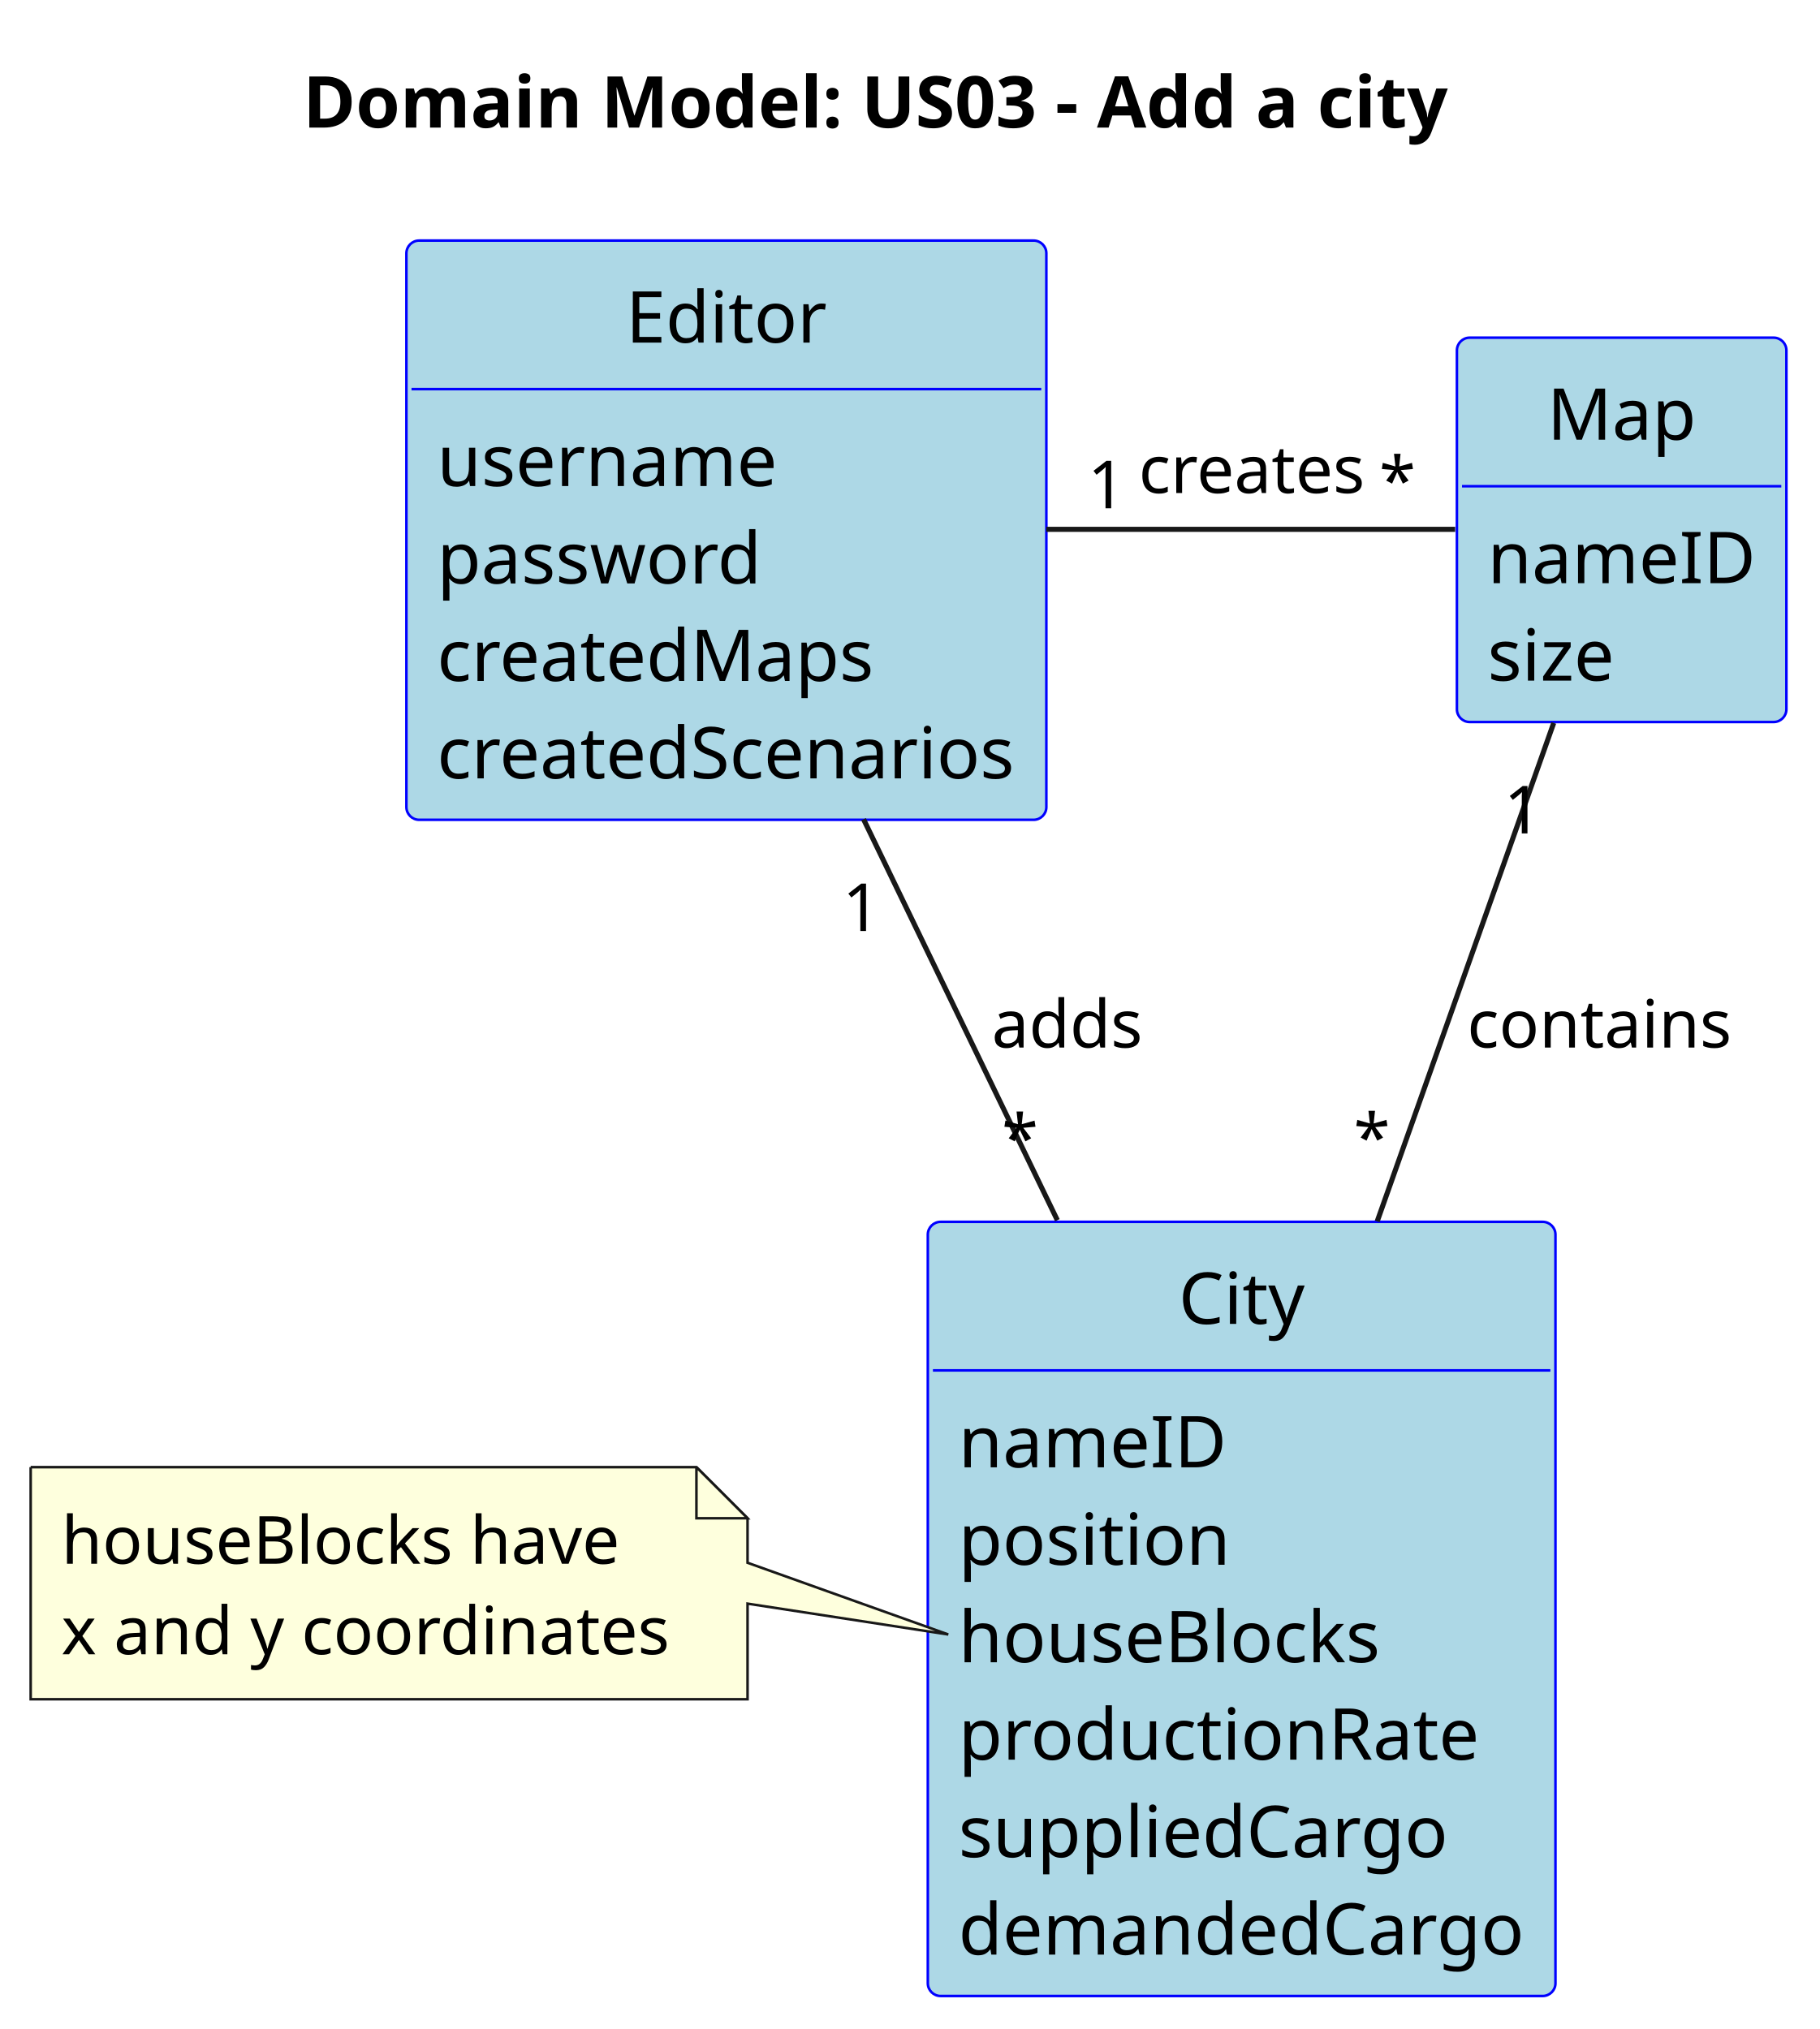
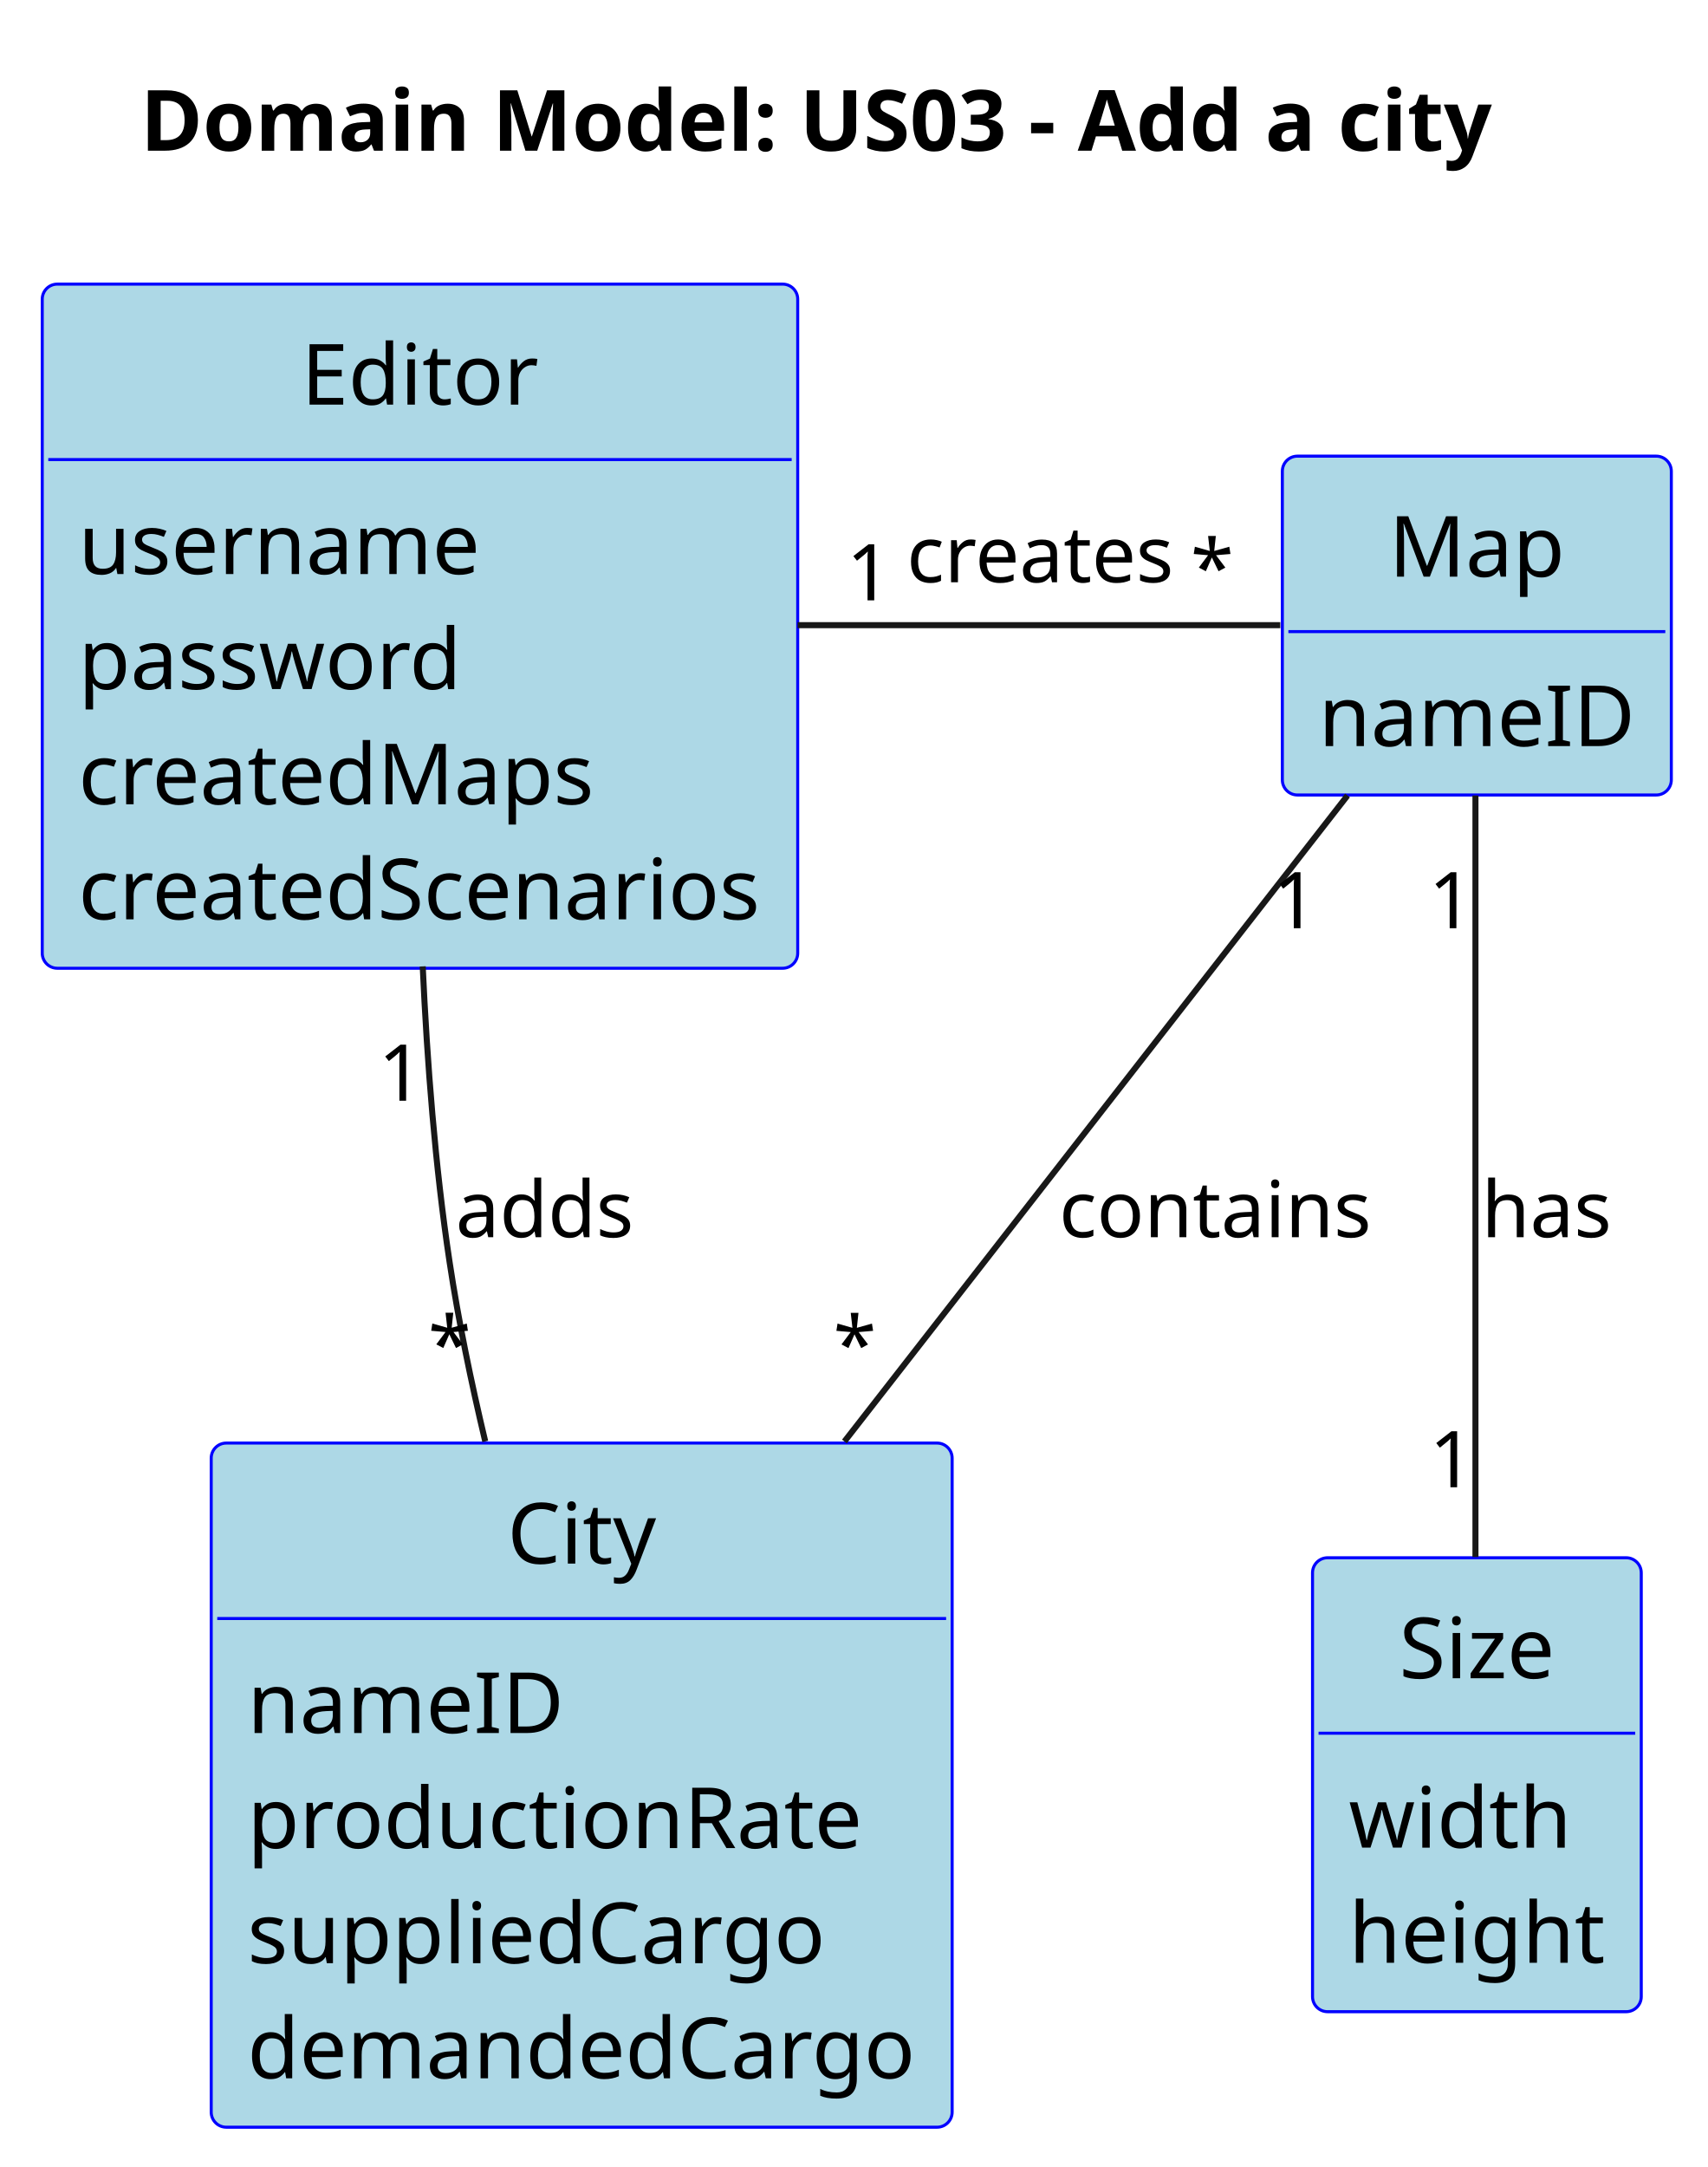
- <svg xmlns="http://www.w3.org/2000/svg" contentStyleType="text/css" height="397px" preserveAspectRatio="none" style="width:356px;height:397px;background:#FFFFFF;" version="1.1" viewBox="0 0 356 397" width="356px" zoomAndPan="magnify">
+ <svg xmlns="http://www.w3.org/2000/svg" contentStyleType="text/css" height="359px" preserveAspectRatio="none" style="width:283px;height:359px;background:#FFFFFF;" version="1.1" viewBox="0 0 283 359" width="283px" zoomAndPan="magnify">
  <defs />
  <g>
-     <text fill="#000000" font-family="sans-serif" font-size="14" font-weight="bold" lengthAdjust="spacing" textLength="223.971" x="59.243" y="24.966">Domain Model: US03 - Add a city</text>
+     <text fill="#000000" font-family="sans-serif" font-size="14" font-weight="bold" lengthAdjust="spacing" textLength="223.467" x="23.245" y="24.966">Domain Model: US03 - Add a city</text>
    <g id="elem_Editor">
-       <rect codeLine="17" fill="#ADD8E6" height="113.34" id="Editor" rx="2.5" ry="2.5" style="stroke:#0000FF;stroke-width:0.5;" width="125.19" x="79.5" y="47.068" />
-       <text fill="#000000" font-family="sans-serif" font-size="14" lengthAdjust="spacing" textLength="39.312" x="122.439" y="67.034">Editor</text>
-       <line style="stroke:#0000FF;stroke-width:0.5;" x1="80.5" x2="203.69" y1="76.136" y2="76.136" />
-       <text fill="#000000" font-family="sans-serif" font-size="14" lengthAdjust="spacing" textLength="66.528" x="85.5" y="95.102">username</text>
-       <text fill="#000000" font-family="sans-serif" font-size="14" lengthAdjust="spacing" textLength="63.742" x="85.5" y="114.17">password</text>
-       <text fill="#000000" font-family="sans-serif" font-size="14" lengthAdjust="spacing" textLength="85.68" x="85.5" y="133.238">createdMaps</text>
-       <text fill="#000000" font-family="sans-serif" font-size="14" lengthAdjust="spacing" textLength="113.19" x="85.5" y="152.305">createdScenarios</text>
+       <rect codeLine="17" fill="#ADD8E6" height="113.34" id="Editor" rx="2.5" ry="2.5" style="stroke:#0000FF;stroke-width:0.5;" width="125.19" x="7" y="47.068" />
+       <text fill="#000000" font-family="sans-serif" font-size="14" lengthAdjust="spacing" textLength="39.312" x="49.939" y="67.034">Editor</text>
+       <line style="stroke:#0000FF;stroke-width:0.5;" x1="8" x2="131.19" y1="76.136" y2="76.136" />
+       <text fill="#000000" font-family="sans-serif" font-size="14" lengthAdjust="spacing" textLength="66.528" x="13" y="95.102">username</text>
+       <text fill="#000000" font-family="sans-serif" font-size="14" lengthAdjust="spacing" textLength="63.742" x="13" y="114.17">password</text>
+       <text fill="#000000" font-family="sans-serif" font-size="14" lengthAdjust="spacing" textLength="85.68" x="13" y="133.238">createdMaps</text>
+       <text fill="#000000" font-family="sans-serif" font-size="14" lengthAdjust="spacing" textLength="113.19" x="13" y="152.305">createdScenarios</text>
    </g>
    <g id="elem_Map">
-       <rect codeLine="24" fill="#ADD8E6" height="75.204" id="Map" rx="2.5" ry="2.5" style="stroke:#0000FF;stroke-width:0.5;" width="64.458" x="285" y="66.068" />
-       <text fill="#000000" font-family="sans-serif" font-size="14" lengthAdjust="spacing" textLength="29.162" x="302.648" y="86.034">Map</text>
-       <line style="stroke:#0000FF;stroke-width:0.5;" x1="286" x2="348.458" y1="95.136" y2="95.136" />
-       <text fill="#000000" font-family="sans-serif" font-size="14" lengthAdjust="spacing" textLength="52.458" x="291" y="114.102">nameID</text>
-       <text fill="#000000" font-family="sans-serif" font-size="14" lengthAdjust="spacing" textLength="24.794" x="291" y="133.17">size</text>
+       <rect codeLine="24" fill="#ADD8E6" height="56.136" id="Map" rx="2.5" ry="2.5" style="stroke:#0000FF;stroke-width:0.5;" width="64.458" x="212.5" y="75.568" />
+       <text fill="#000000" font-family="sans-serif" font-size="14" lengthAdjust="spacing" textLength="29.162" x="230.148" y="95.534">Map</text>
+       <line style="stroke:#0000FF;stroke-width:0.5;" x1="213.5" x2="275.958" y1="104.636" y2="104.636" />
+       <text fill="#000000" font-family="sans-serif" font-size="14" lengthAdjust="spacing" textLength="52.458" x="218.5" y="123.602">nameID</text>
+     </g>
+     <g id="elem_Size">
+       <rect codeLine="28" fill="#ADD8E6" height="75.204" id="Size" rx="2.5" ry="2.5" style="stroke:#0000FF;stroke-width:0.5;" width="54.476" x="217.5" y="258.068" />
+       <text fill="#000000" font-family="sans-serif" font-size="14" lengthAdjust="spacing" textLength="25.774" x="231.851" y="278.034">Size</text>
+       <line style="stroke:#0000FF;stroke-width:0.5;" x1="218.5" x2="270.976" y1="287.136" y2="287.136" />
+       <text fill="#000000" font-family="sans-serif" font-size="14" lengthAdjust="spacing" textLength="36.932" x="223.5" y="306.102">width</text>
+       <text fill="#000000" font-family="sans-serif" font-size="14" lengthAdjust="spacing" textLength="42.476" x="223.5" y="325.17">height</text>
    </g>
    <g id="elem_City">
-       <rect codeLine="29" fill="#ADD8E6" height="151.475" id="City" rx="2.5" ry="2.5" style="stroke:#0000FF;stroke-width:0.5;" width="122.782" x="181.5" y="239.068" />
-       <text fill="#000000" font-family="sans-serif" font-size="14" lengthAdjust="spacing" textLength="24.654" x="230.564" y="259.034">City</text>
-       <line style="stroke:#0000FF;stroke-width:0.5;" x1="182.5" x2="303.282" y1="268.136" y2="268.136" />
-       <text fill="#000000" font-family="sans-serif" font-size="14" lengthAdjust="spacing" textLength="52.458" x="187.5" y="287.102">nameID</text>
-       <text fill="#000000" font-family="sans-serif" font-size="14" lengthAdjust="spacing" textLength="53.186" x="187.5" y="306.17">position</text>
-       <text fill="#000000" font-family="sans-serif" font-size="14" lengthAdjust="spacing" textLength="82.46" x="187.5" y="325.238">houseBlocks</text>
-       <text fill="#000000" font-family="sans-serif" font-size="14" lengthAdjust="spacing" textLength="102.144" x="187.5" y="344.305">productionRate</text>
-       <text fill="#000000" font-family="sans-serif" font-size="14" lengthAdjust="spacing" textLength="95.872" x="187.5" y="363.373">suppliedCargo</text>
-       <text fill="#000000" font-family="sans-serif" font-size="14" lengthAdjust="spacing" textLength="110.782" x="187.5" y="382.441">demandedCargo</text>
+       <rect codeLine="33" fill="#ADD8E6" height="113.34" id="City" rx="2.5" ry="2.5" style="stroke:#0000FF;stroke-width:0.5;" width="122.782" x="35" y="239.068" />
+       <text fill="#000000" font-family="sans-serif" font-size="14" lengthAdjust="spacing" textLength="24.654" x="84.064" y="259.034">City</text>
+       <line style="stroke:#0000FF;stroke-width:0.5;" x1="36" x2="156.782" y1="268.136" y2="268.136" />
+       <text fill="#000000" font-family="sans-serif" font-size="14" lengthAdjust="spacing" textLength="52.458" x="41" y="287.102">nameID</text>
+       <text fill="#000000" font-family="sans-serif" font-size="14" lengthAdjust="spacing" textLength="102.144" x="41" y="306.17">productionRate</text>
+       <text fill="#000000" font-family="sans-serif" font-size="14" lengthAdjust="spacing" textLength="95.872" x="41" y="325.238">suppliedCargo</text>
+       <text fill="#000000" font-family="sans-serif" font-size="14" lengthAdjust="spacing" textLength="110.782" x="41" y="344.305">demandedCargo</text>
    </g>
-     <path d="M6,287.068 L6,332.48 A0,0 0 0 0 6,332.48 L146.236,332.48 A0,0 0 0 0 146.236,332.48 L146.236,313.774 L185.5,319.806 L146.236,305.774 L146.236,297.068 L136.236,287.068 L6,287.068 A0,0 0 0 0 6,287.068 " fill="#FEFFDD" style="stroke:#181818;stroke-width:0.5;" />
-     <path d="M136.236,287.068 L136.236,297.068 L146.236,297.068 L136.236,287.068 " fill="#FEFFDD" style="stroke:#181818;stroke-width:0.5;" />
-     <text fill="#000000" font-family="sans-serif" font-size="13" lengthAdjust="spacing" textLength="109.213" x="12" y="305.965">houseBlocks have</text>
-     <text fill="#000000" font-family="sans-serif" font-size="13" lengthAdjust="spacing" textLength="119.236" x="12" y="323.671">x and y coordinates</text>
    <g id="link_Map_City">
-       <path codeLine="44" d="M303.94,141.448 C294.4,168.408 281.13,205.878 269.41,238.978 " fill="none" id="Map-City" style="stroke:#181818;stroke-width:1.0;" />
-       <text fill="#000000" font-family="sans-serif" font-size="13" lengthAdjust="spacing" textLength="51.74" x="287" y="204.965">contains</text>
-       <text fill="#000000" font-family="sans-serif" font-size="13" lengthAdjust="spacing" textLength="7.436" x="294.195" y="163.068">1</text>
-       <text fill="#000000" font-family="sans-serif" font-size="13" lengthAdjust="spacing" textLength="7.163" x="264.792" y="227.215">*</text>
+       <path codeLine="46" d="M223.3,131.788 C201.63,159.598 167.38,203.568 139.93,238.808 " fill="none" id="Map-City" style="stroke:#181818;stroke-width:1.0;" />
+       <text fill="#000000" font-family="sans-serif" font-size="13" lengthAdjust="spacing" textLength="51.74" x="175.5" y="204.965">contains</text>
+       <text fill="#000000" font-family="sans-serif" font-size="13" lengthAdjust="spacing" textLength="7.436" x="210.894" y="153.78">1</text>
+       <text fill="#000000" font-family="sans-serif" font-size="13" lengthAdjust="spacing" textLength="7.163" x="138.071" y="227.367">*</text>
    </g>
    <g id="link_Editor_City">
-       <path codeLine="46" d="M168.93,160.298 C180.56,184.368 194.34,212.878 206.84,238.748 " fill="none" id="Editor-City" style="stroke:#181818;stroke-width:1.0;" />
-       <text fill="#000000" font-family="sans-serif" font-size="13" lengthAdjust="spacing" textLength="29.51" x="194" y="204.965">adds</text>
-       <text fill="#000000" font-family="sans-serif" font-size="13" lengthAdjust="spacing" textLength="7.436" x="164.8" y="182.167">1</text>
-       <text fill="#000000" font-family="sans-serif" font-size="13" lengthAdjust="spacing" textLength="7.163" x="195.955" y="227.356">*</text>
+       <path codeLine="48" d="M70.05,160.098 C70.78,175.978 72.11,193.268 74.5,209.068 C75.96,218.768 78.07,228.958 80.41,238.798 " fill="none" id="Editor-City" style="stroke:#181818;stroke-width:1.0;" />
+       <text fill="#000000" font-family="sans-serif" font-size="13" lengthAdjust="spacing" textLength="29.51" x="75.5" y="204.965">adds</text>
+       <text fill="#000000" font-family="sans-serif" font-size="13" lengthAdjust="spacing" textLength="7.436" x="62.688" y="182.35">1</text>
+       <text fill="#000000" font-family="sans-serif" font-size="13" lengthAdjust="spacing" textLength="7.163" x="70.924" y="227.356">*</text>
    </g>
    <g id="link_Editor_Map">
-       <path codeLine="47" d="M204.68,103.568 C231.75,103.568 262.28,103.568 284.66,103.568 " fill="none" id="Editor-Map" style="stroke:#181818;stroke-width:1.0;" />
-       <text fill="#000000" font-family="sans-serif" font-size="13" lengthAdjust="spacing" textLength="44.486" x="222.75" y="96.465">creates</text>
-       <text fill="#000000" font-family="sans-serif" font-size="13" lengthAdjust="spacing" textLength="7.436" x="212.761" y="99.451">1</text>
-       <text fill="#000000" font-family="sans-serif" font-size="13" lengthAdjust="spacing" textLength="7.163" x="269.788" y="98.66">*</text>
+       <path codeLine="49" d="M132.18,103.568 C159.25,103.568 189.78,103.568 212.16,103.568 " fill="none" id="Editor-Map" style="stroke:#181818;stroke-width:1.0;" />
+       <text fill="#000000" font-family="sans-serif" font-size="13" lengthAdjust="spacing" textLength="44.486" x="150.25" y="96.465">creates</text>
+       <text fill="#000000" font-family="sans-serif" font-size="13" lengthAdjust="spacing" textLength="7.436" x="140.261" y="99.451">1</text>
+       <text fill="#000000" font-family="sans-serif" font-size="13" lengthAdjust="spacing" textLength="7.163" x="197.288" y="98.668">*</text>
+     </g>
+     <g id="link_Map_Size">
+       <path codeLine="51" d="M244.5,131.788 C244.5,164.938 244.5,221.038 244.5,257.948 " fill="none" id="Map-Size" style="stroke:#181818;stroke-width:1.0;" />
+       <text fill="#000000" font-family="sans-serif" font-size="13" lengthAdjust="spacing" textLength="21.554" x="245.5" y="204.965">has</text>
+       <text fill="#000000" font-family="sans-serif" font-size="13" lengthAdjust="spacing" textLength="7.436" x="236.732" y="153.78">1</text>
+       <text fill="#000000" font-family="sans-serif" font-size="13" lengthAdjust="spacing" textLength="7.436" x="236.851" y="246.388">1</text>
    </g>
  </g>
</svg>
